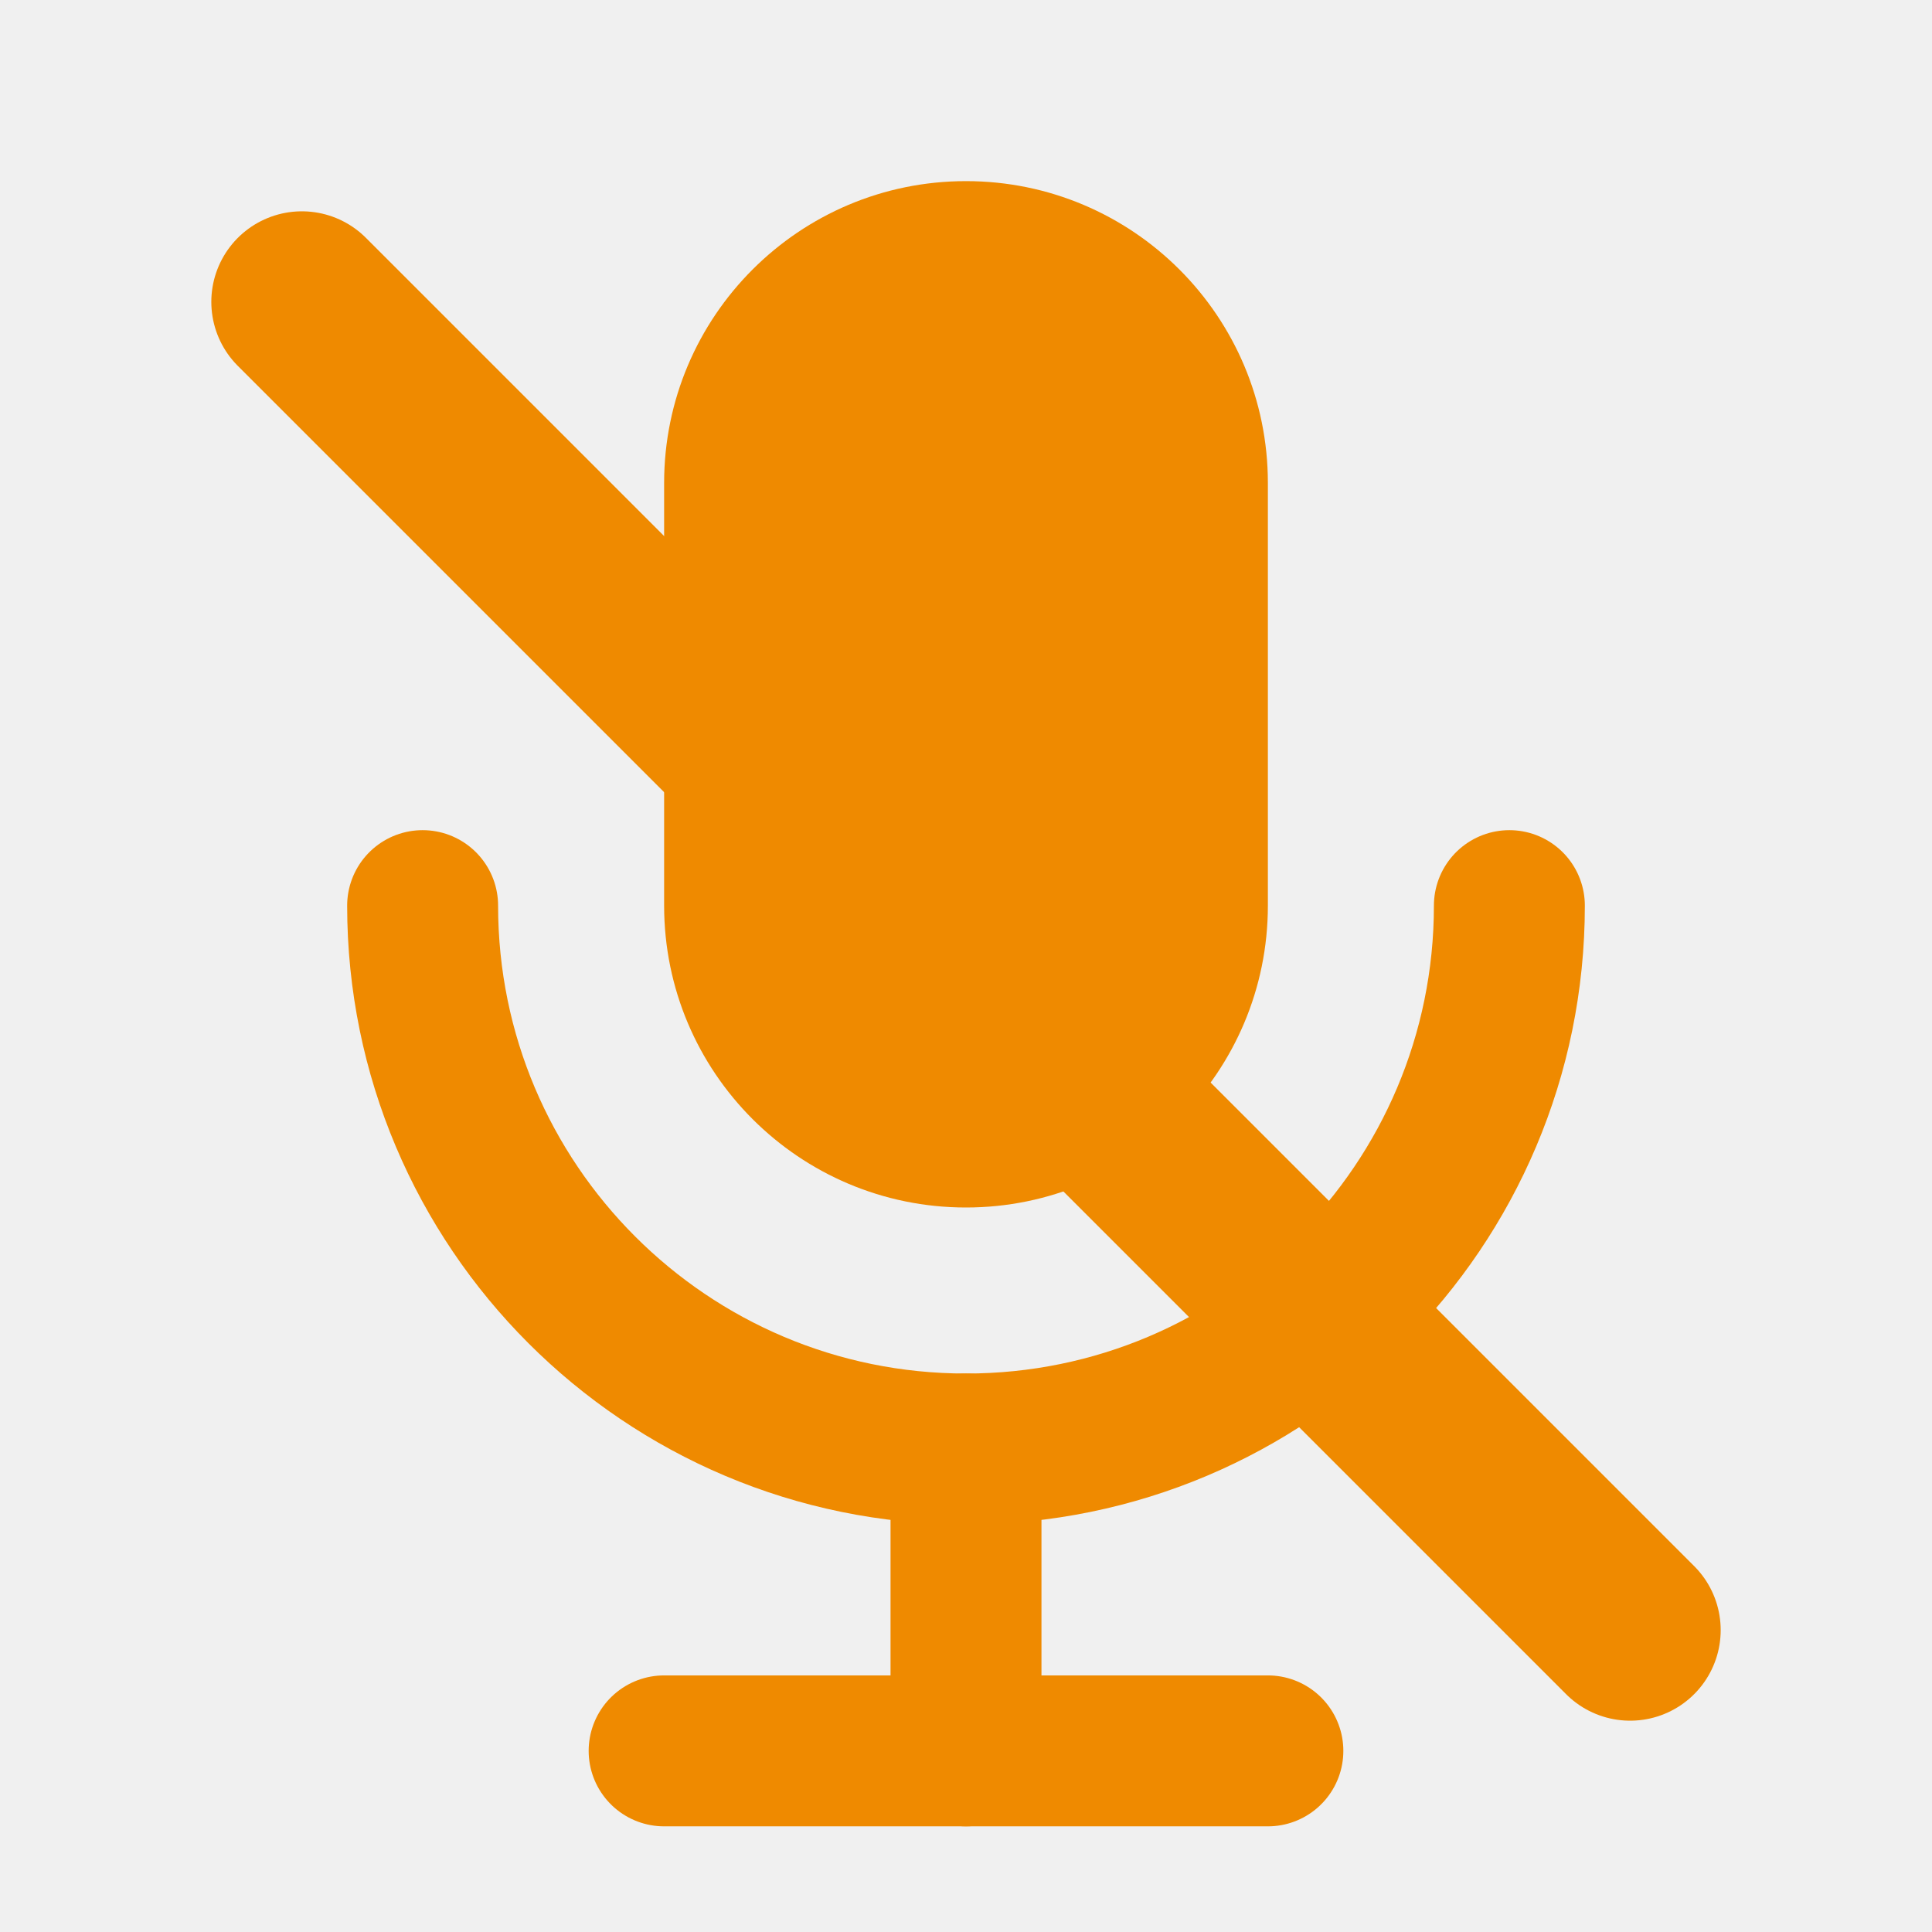
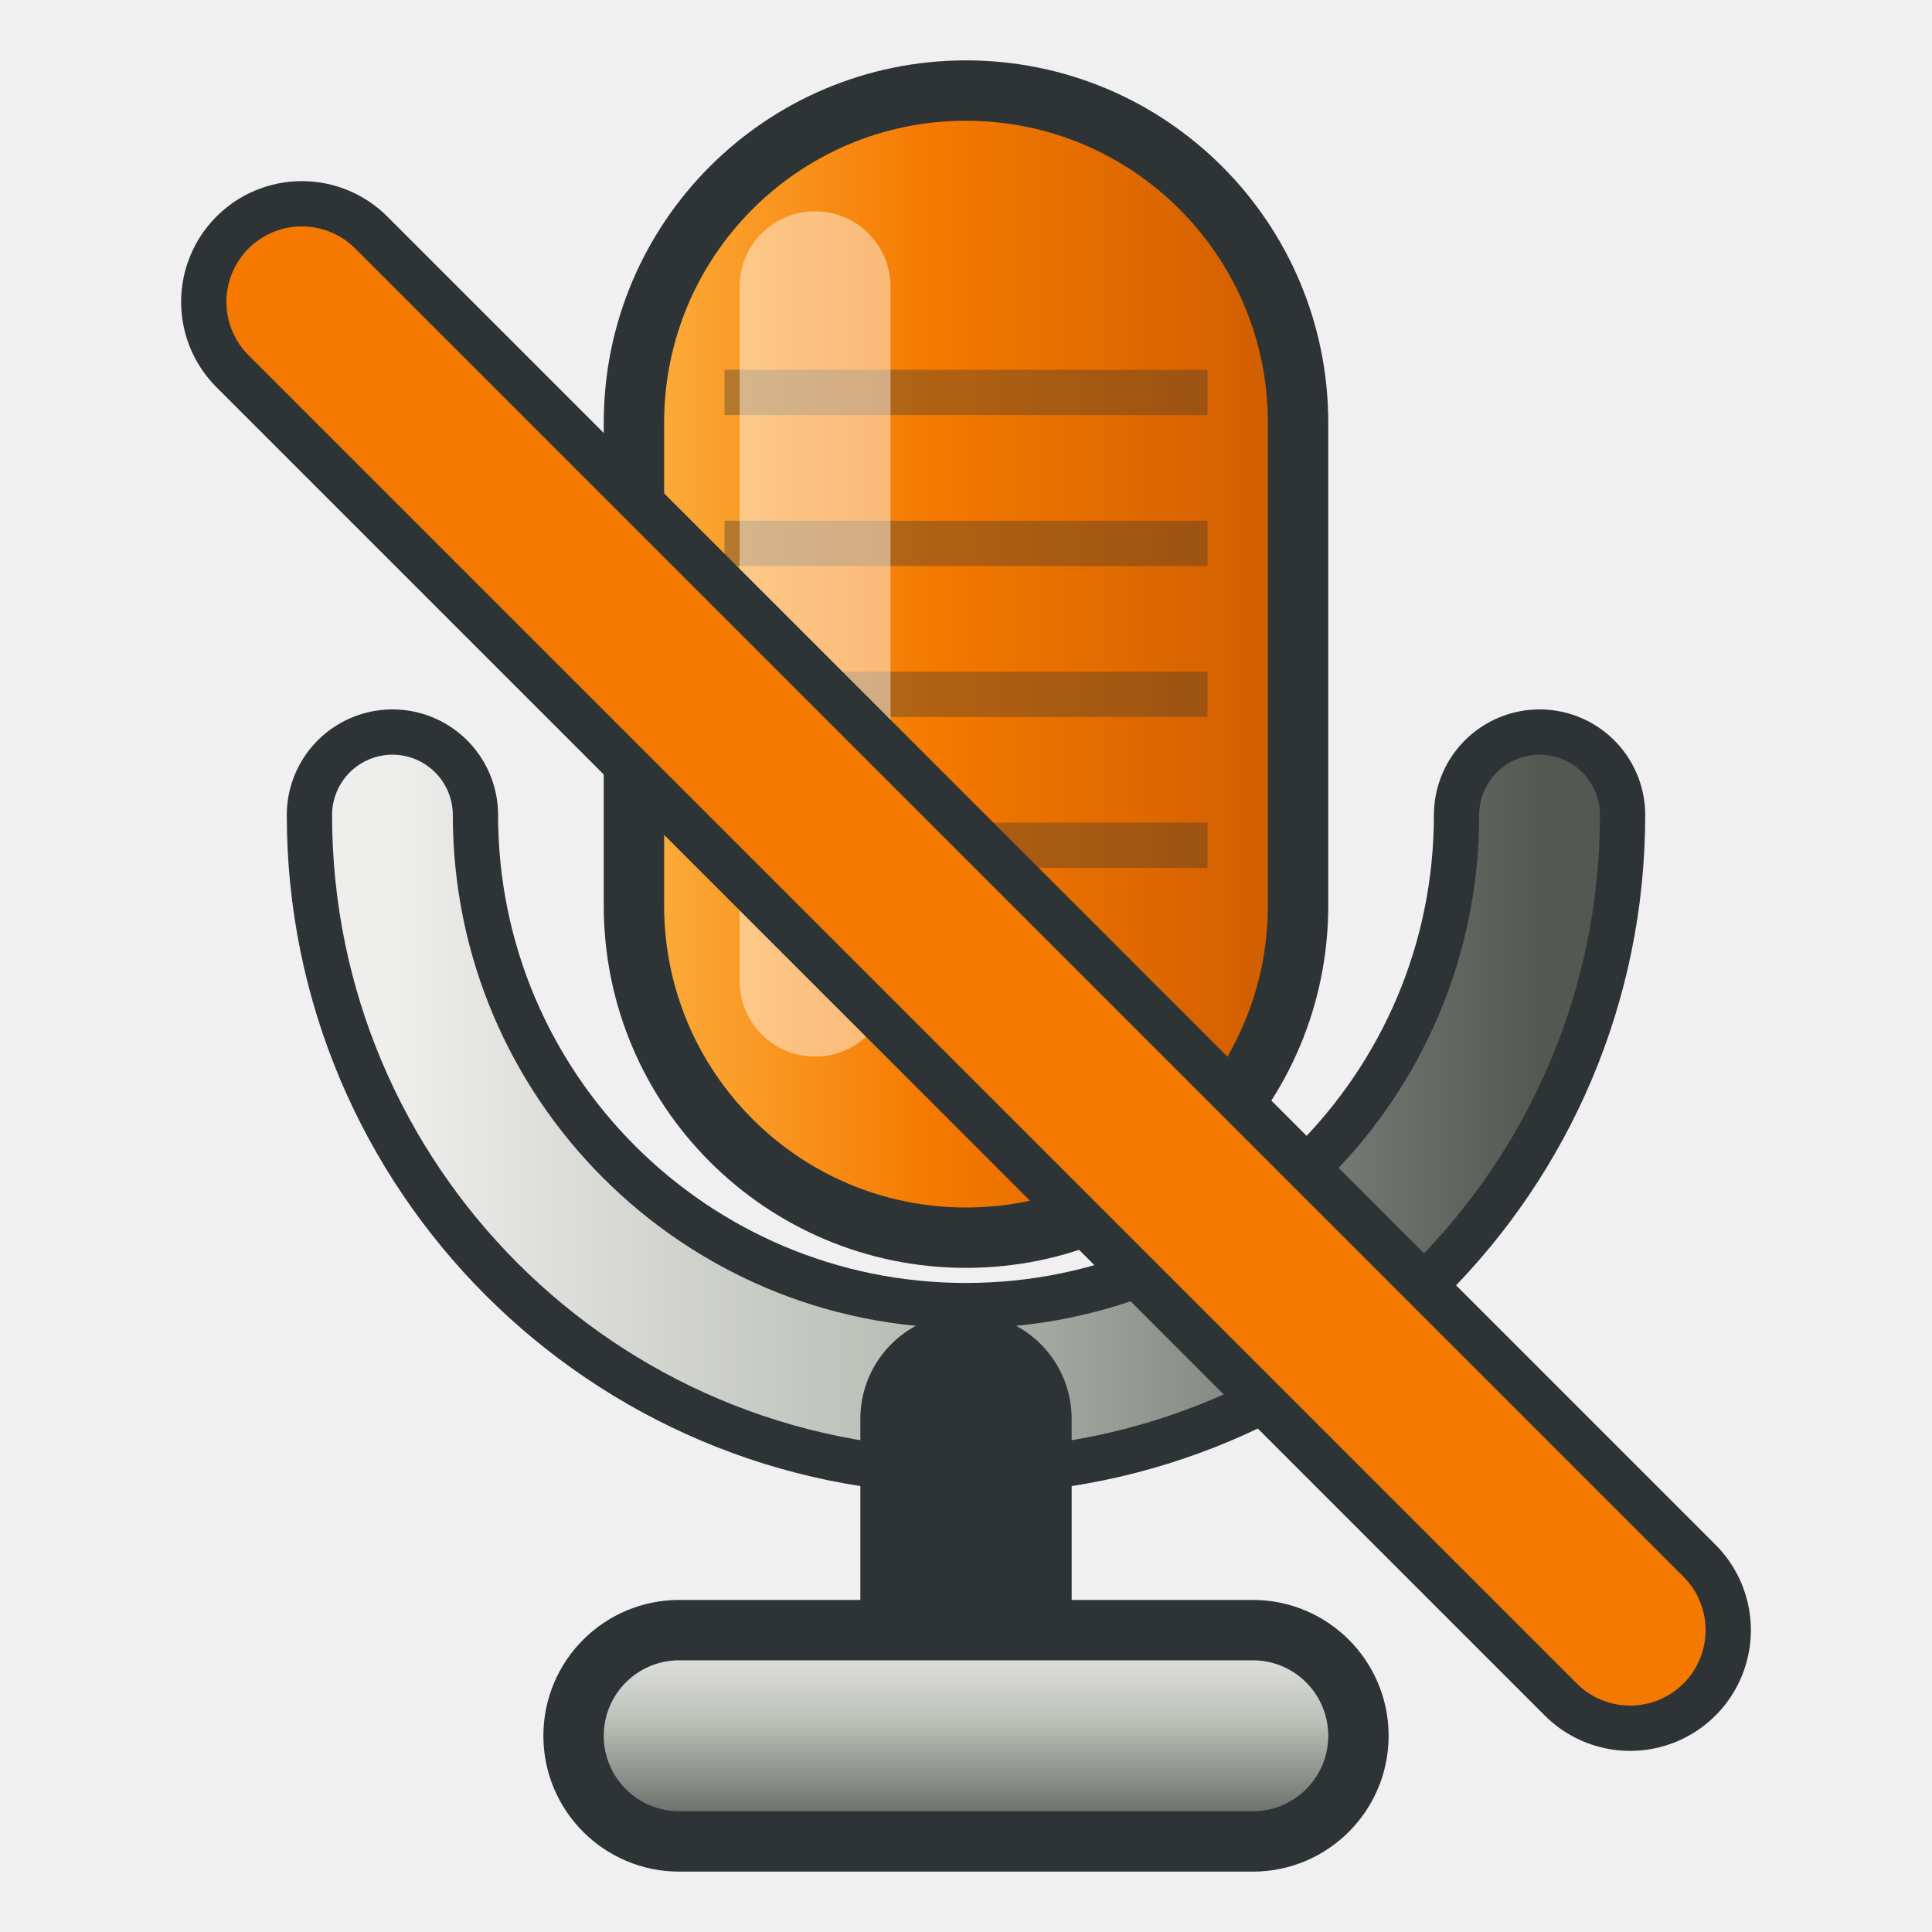
<svg xmlns="http://www.w3.org/2000/svg" width="64" height="64" viewBox="0 0 64 64">
-   <rect x="22" y="6" width="20" height="34" rx="10" fill="#ef8a00" />
-   <path d="M14 30 a18 18 0 0 0 36 0" fill="none" stroke="#ef8a00" stroke-width="5" stroke-linecap="round" />
-   <line x1="32" y1="48" x2="32" y2="58" stroke="#ef8a00" stroke-width="5" stroke-linecap="round" />
-   <line x1="22" y1="58" x2="42" y2="58" stroke="#ef8a00" stroke-width="5" stroke-linecap="round" />
-   <line x1="10" y1="10" x2="54" y2="54" stroke="#ef8a00" stroke-width="6" stroke-linecap="round" />
+   <defs>
+     <linearGradient id="capsule" x1="0" y1="0" x2="1" y2="0">
+       <stop offset="0" stop-color="#fcaf3e" />
+       <stop offset="0.45" stop-color="#f57900" />
+       <stop offset="1" stop-color="#ce5c00" />
+     </linearGradient>
+     <linearGradient id="metal" x1="0" y1="0" x2="1" y2="0">
+       <stop offset="0" stop-color="#eeeeec" />
+       <stop offset="0.45" stop-color="#babdb6" />
+       <stop offset="1" stop-color="#555753" />
+     </linearGradient>
+     <linearGradient id="base" x1="0" y1="0" x2="0" y2="1">
+       <stop offset="0" stop-color="#eeeeec" />
+       <stop offset="0.45" stop-color="#babdb6" />
+       <stop offset="1" stop-color="#555753" />
+     </linearGradient>
+     <linearGradient id="badge" x1="0" y1="0" x2="0.6" y2="1">
+       <stop offset="0" stop-color="#ef2929" />
+       <stop offset="0.45" stop-color="#cc0000" />
+       <stop offset="1" stop-color="#a40000" />
+     </linearGradient>
+     <linearGradient id="check" x1="0" y1="0" x2="0" y2="1">
+       <stop offset="0" stop-color="#8ae234" />
+       <stop offset="0.45" stop-color="#73d216" />
+       <stop offset="1" stop-color="#4e9a06" />
+     </linearGradient>
+   </defs>
+   <path d="M13 27 a19 19 0 0 0 38 0" fill="none" stroke="#2e3436" stroke-width="7" stroke-linecap="round" />
+   <path d="M13 27 a19 19 0 0 0 38 0" fill="none" stroke="url(#metal)" stroke-width="4" stroke-linecap="round" />
+   <path d="M32 47 V55" fill="none" stroke="#2e3436" stroke-width="7" stroke-linecap="round" />
+   <path d="M32 47 V55" fill="none" stroke="url(#metal)" stroke-width="4" stroke-linecap="round" />
+   <rect x="19" y="54" width="26" height="7" rx="3.5" fill="url(#base)" stroke="#2e3436" stroke-width="2" />
+   <rect x="21" y="3" width="22" height="38" rx="11" fill="url(#capsule)" stroke="#2e3436" stroke-width="2" />
+   <path d="M24 13 H40" stroke="#2e3436" stroke-opacity="0.35" stroke-width="1.5" />
+   <path d="M24 18 H40" stroke="#2e3436" stroke-opacity="0.35" stroke-width="1.5" />
+   <path d="M24 23 H40" stroke="#2e3436" stroke-opacity="0.35" stroke-width="1.5" />
+   <path d="M24 28 H40" stroke="#2e3436" stroke-opacity="0.35" stroke-width="1.5" />
+   <rect x="24.5" y="7" width="5" height="28" rx="2.5" fill="#fff" fill-opacity="0.45" />
+   <path d="M10 10 L54 54" fill="none" stroke="#2e3436" stroke-width="8" stroke-linecap="round" />
+   <path d="M10 10 L54 54" fill="none" stroke="#f57900" stroke-width="5" stroke-linecap="round" />
</svg>
